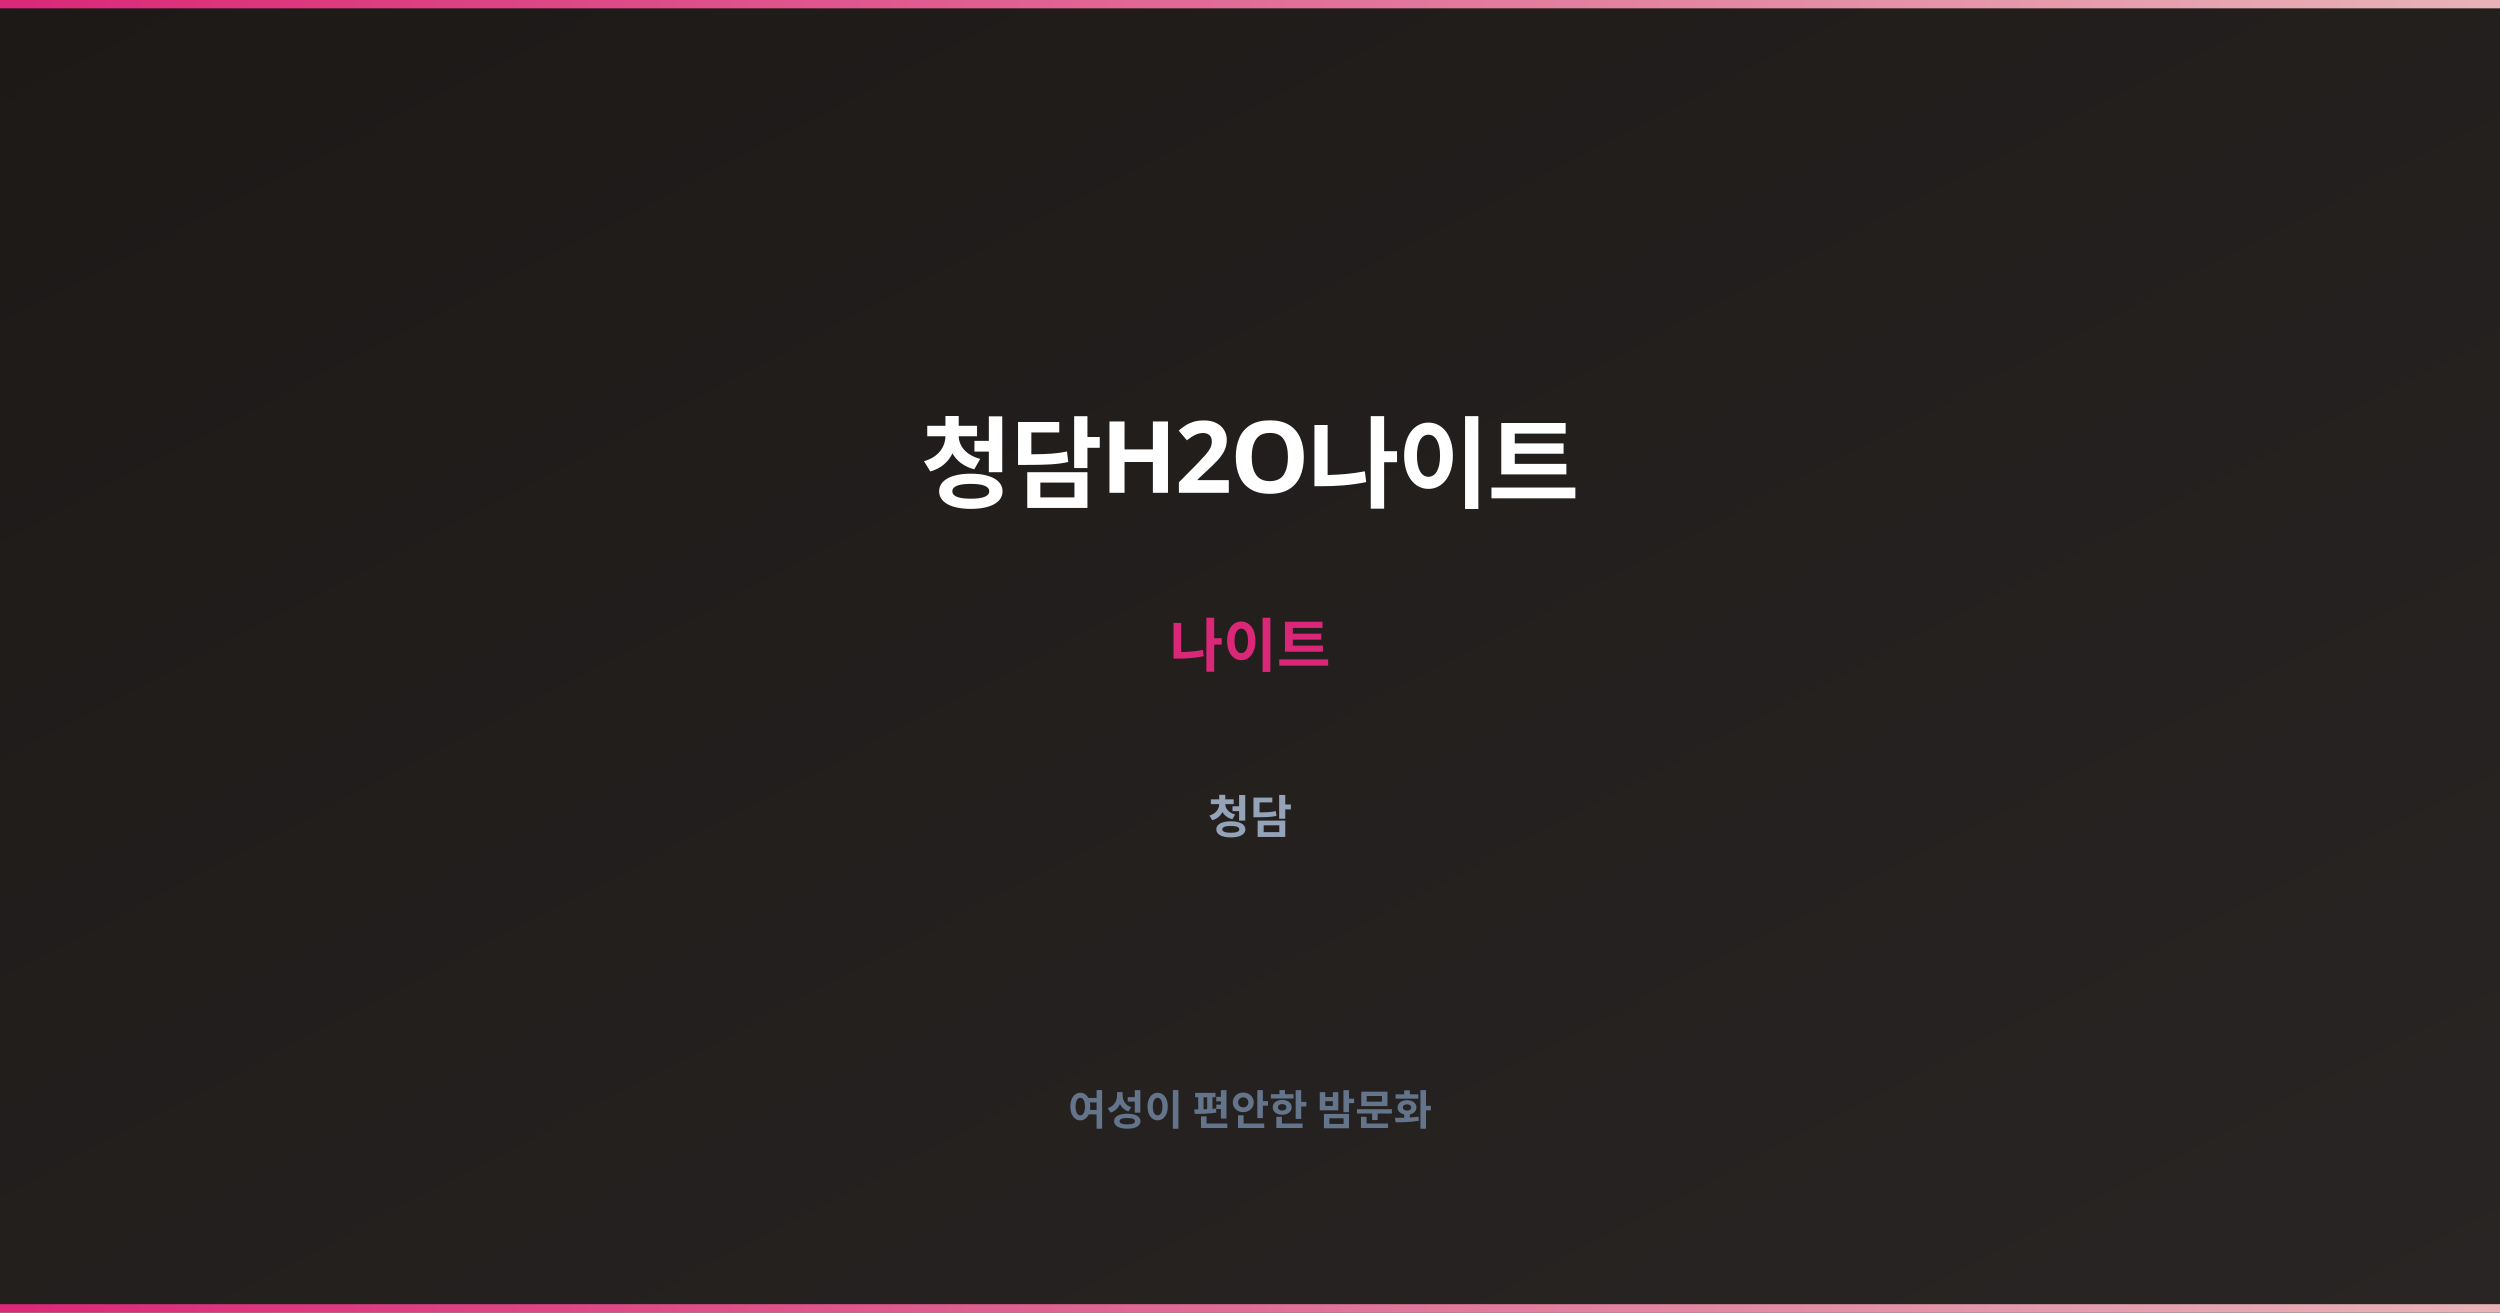
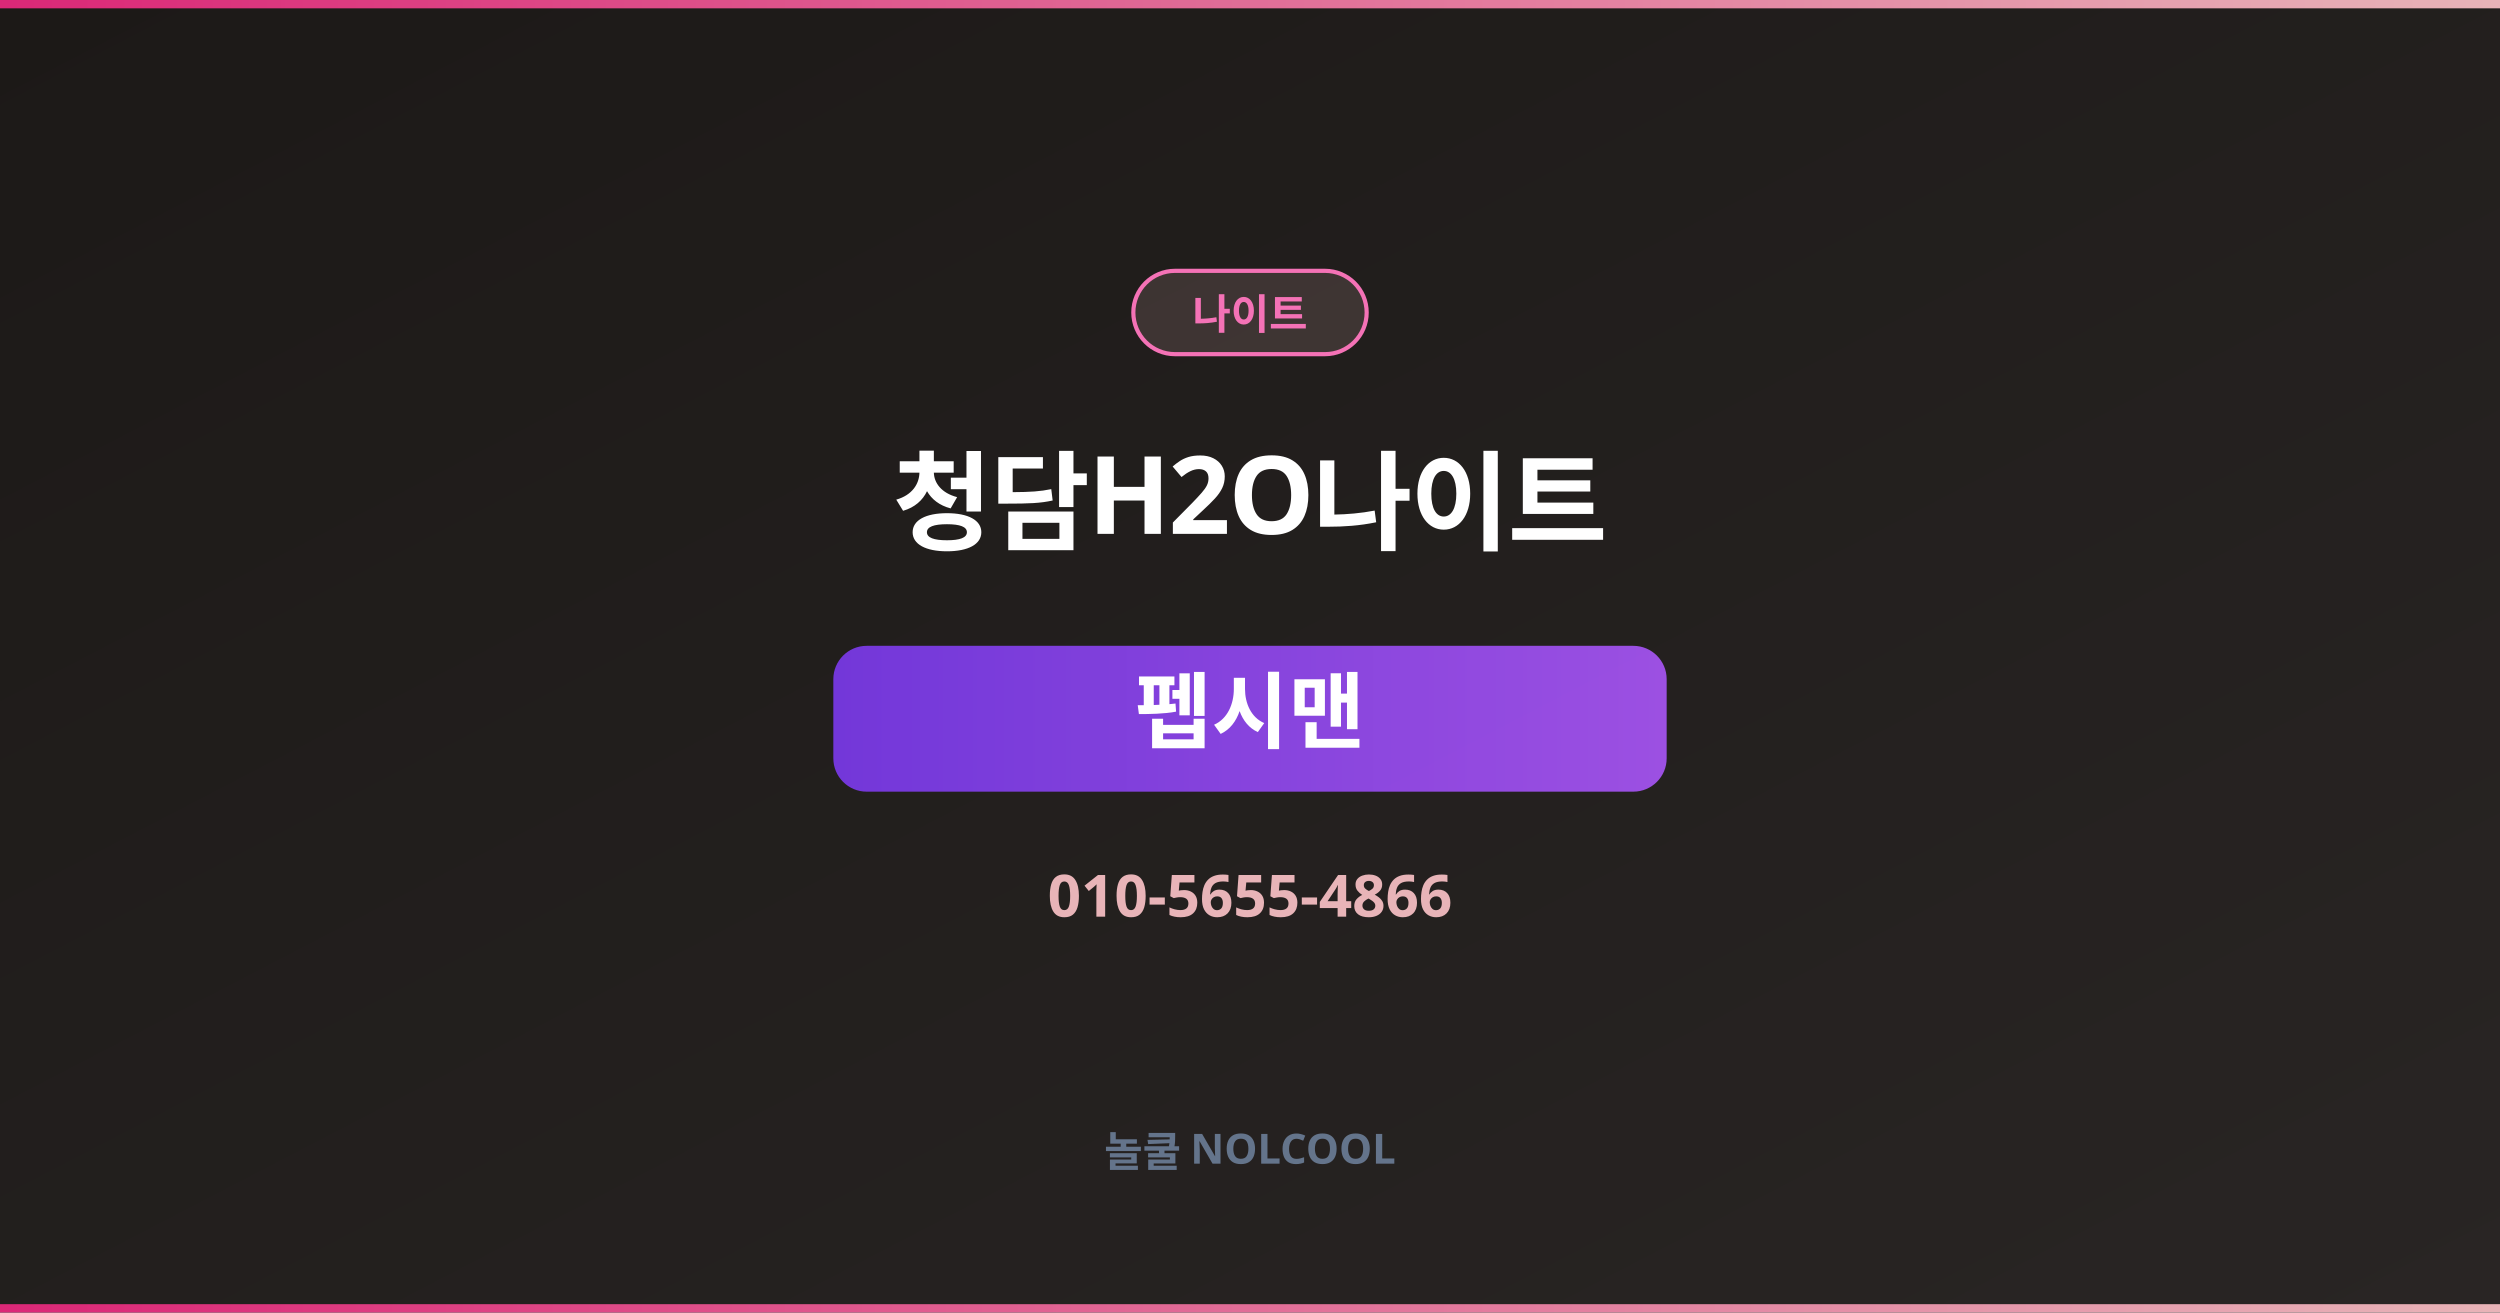
<svg xmlns="http://www.w3.org/2000/svg" width="1200" height="630" viewBox="0 0 1200 630">
  <defs>
    <linearGradient id="bg" x1="0%" y1="0%" x2="100%" y2="100%">
      <stop offset="0%" style="stop-color:#1C1917" />
      <stop offset="100%" style="stop-color:#292524" />
    </linearGradient>
    <linearGradient id="accent" x1="0%" y1="0%" x2="100%" y2="0%">
      <stop offset="0%" style="stop-color:#DB2777" />
      <stop offset="100%" style="stop-color:#E8B4B8" />
    </linearGradient>
+     <linearGradient id="nick-bg" x1="0%" y1="0%" x2="100%" y2="0%">
+       <stop offset="0%" style="stop-color:#7C3AED" />
+       <stop offset="100%" style="stop-color:#A855F7" />
+     </linearGradient>
  </defs>
  <rect width="1200" height="630" fill="url(#bg)" />
  <rect x="0" y="0" width="1200" height="4" fill="url(#accent)" />
  <rect x="0" y="626" width="1200" height="4" fill="url(#accent)" />
-   <text x="600" y="240" text-anchor="middle" font-family="sans-serif" font-size="48" font-weight="900" fill="white" letter-spacing="-1">청담H2O나이트</text>
-   <text x="600" y="320" text-anchor="middle" font-family="sans-serif" font-size="28" fill="#DB2777" font-weight="700">나이트</text>
-   <text x="600" y="400" text-anchor="middle" font-family="sans-serif" font-size="22" fill="#94a3b8" font-weight="600">청담</text>
-   <text x="600" y="540" text-anchor="middle" font-family="sans-serif" font-size="20" fill="#64748b" font-weight="600">여성이 편안한 밤문화</text>
+   <rect x="544" y="130" width="112" height="40" rx="20" fill="rgba(232,180,184,0.15)" stroke="#F472B6" stroke-width="2" />
+   <text x="600" y="158" text-anchor="middle" font-family="sans-serif" font-size="20" fill="#F472B6" font-weight="800">나이트</text>
+   <text x="600" y="260" text-anchor="middle" font-family="sans-serif" font-size="52" font-weight="900" fill="white" letter-spacing="-1">청담H2O나이트</text>
+   <rect x="400" y="310" width="400" height="70" rx="16" fill="url(#nick-bg)" opacity="0.9" />
+   <text x="600" y="356" text-anchor="middle" font-family="sans-serif" font-size="40" font-weight="900" fill="white">펩시맨</text>
+   <text x="600" y="440" text-anchor="middle" font-family="sans-serif" font-size="28" fill="#E8B4B8" font-weight="700">010-5655-4866</text>
+   <text x="600" y="560" text-anchor="middle" font-family="sans-serif" font-size="20" fill="#64748b" font-weight="600">놀쿨 NOLCOOL</text>
</svg>
